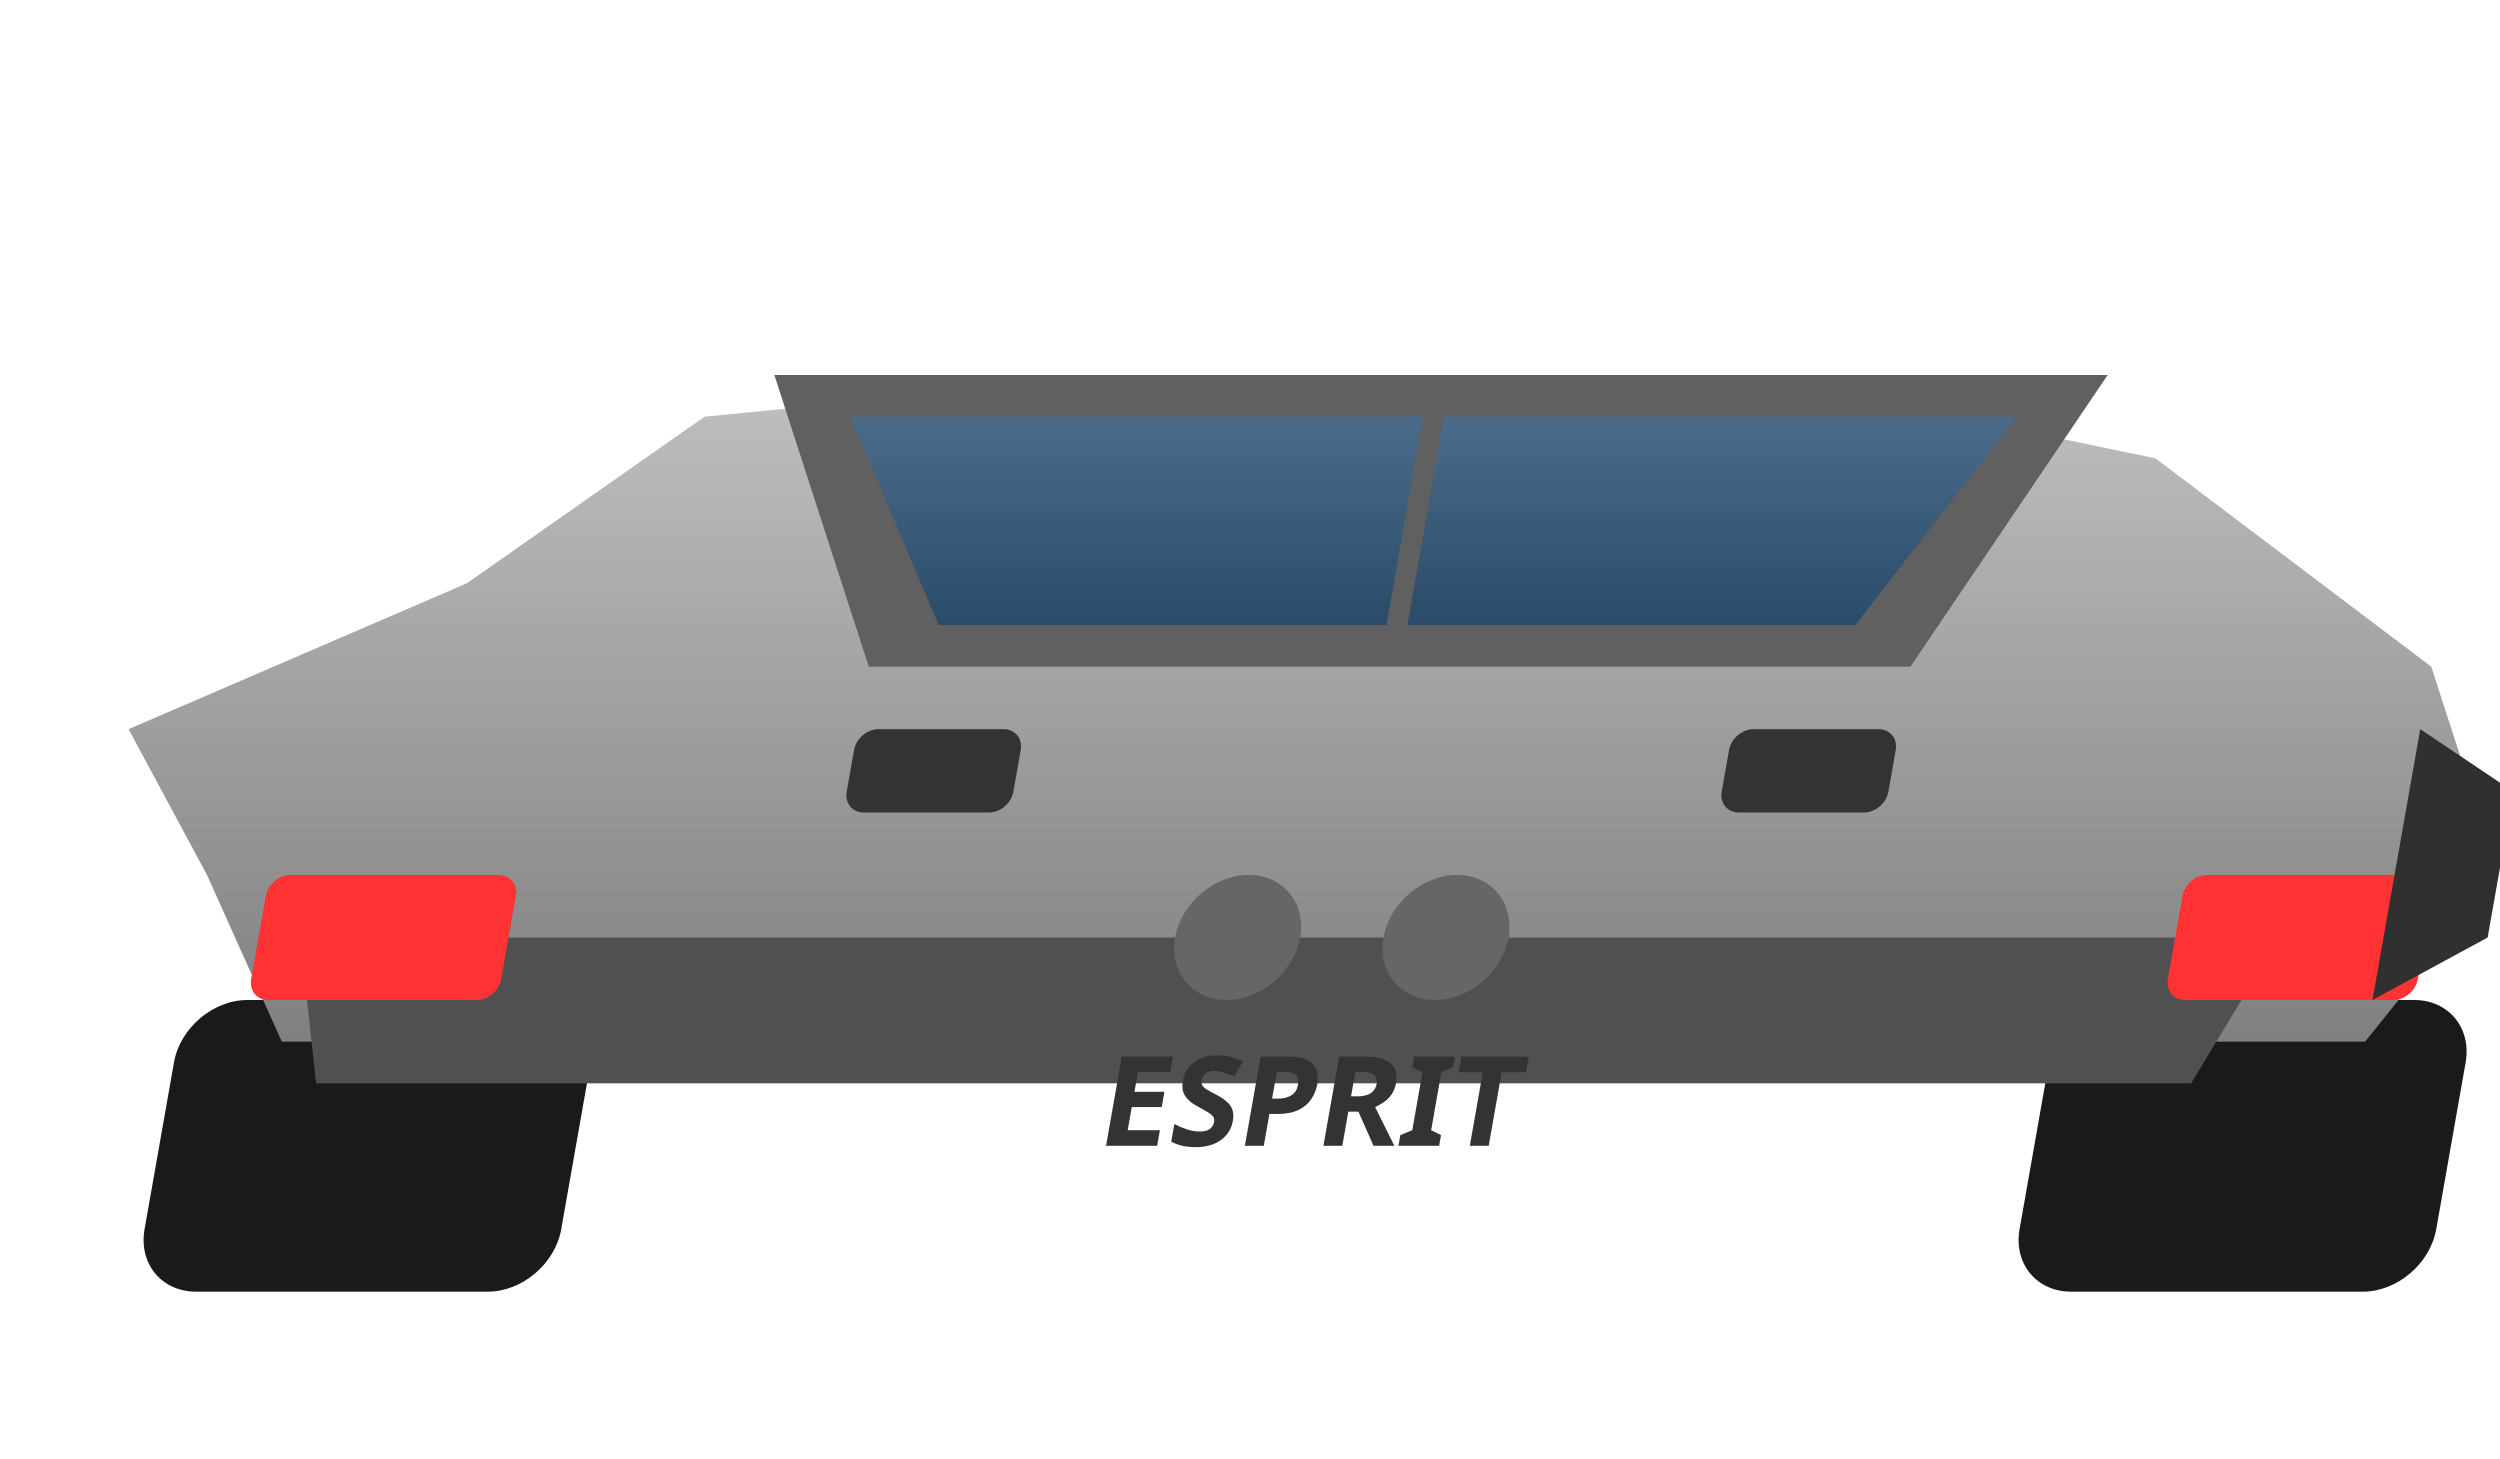
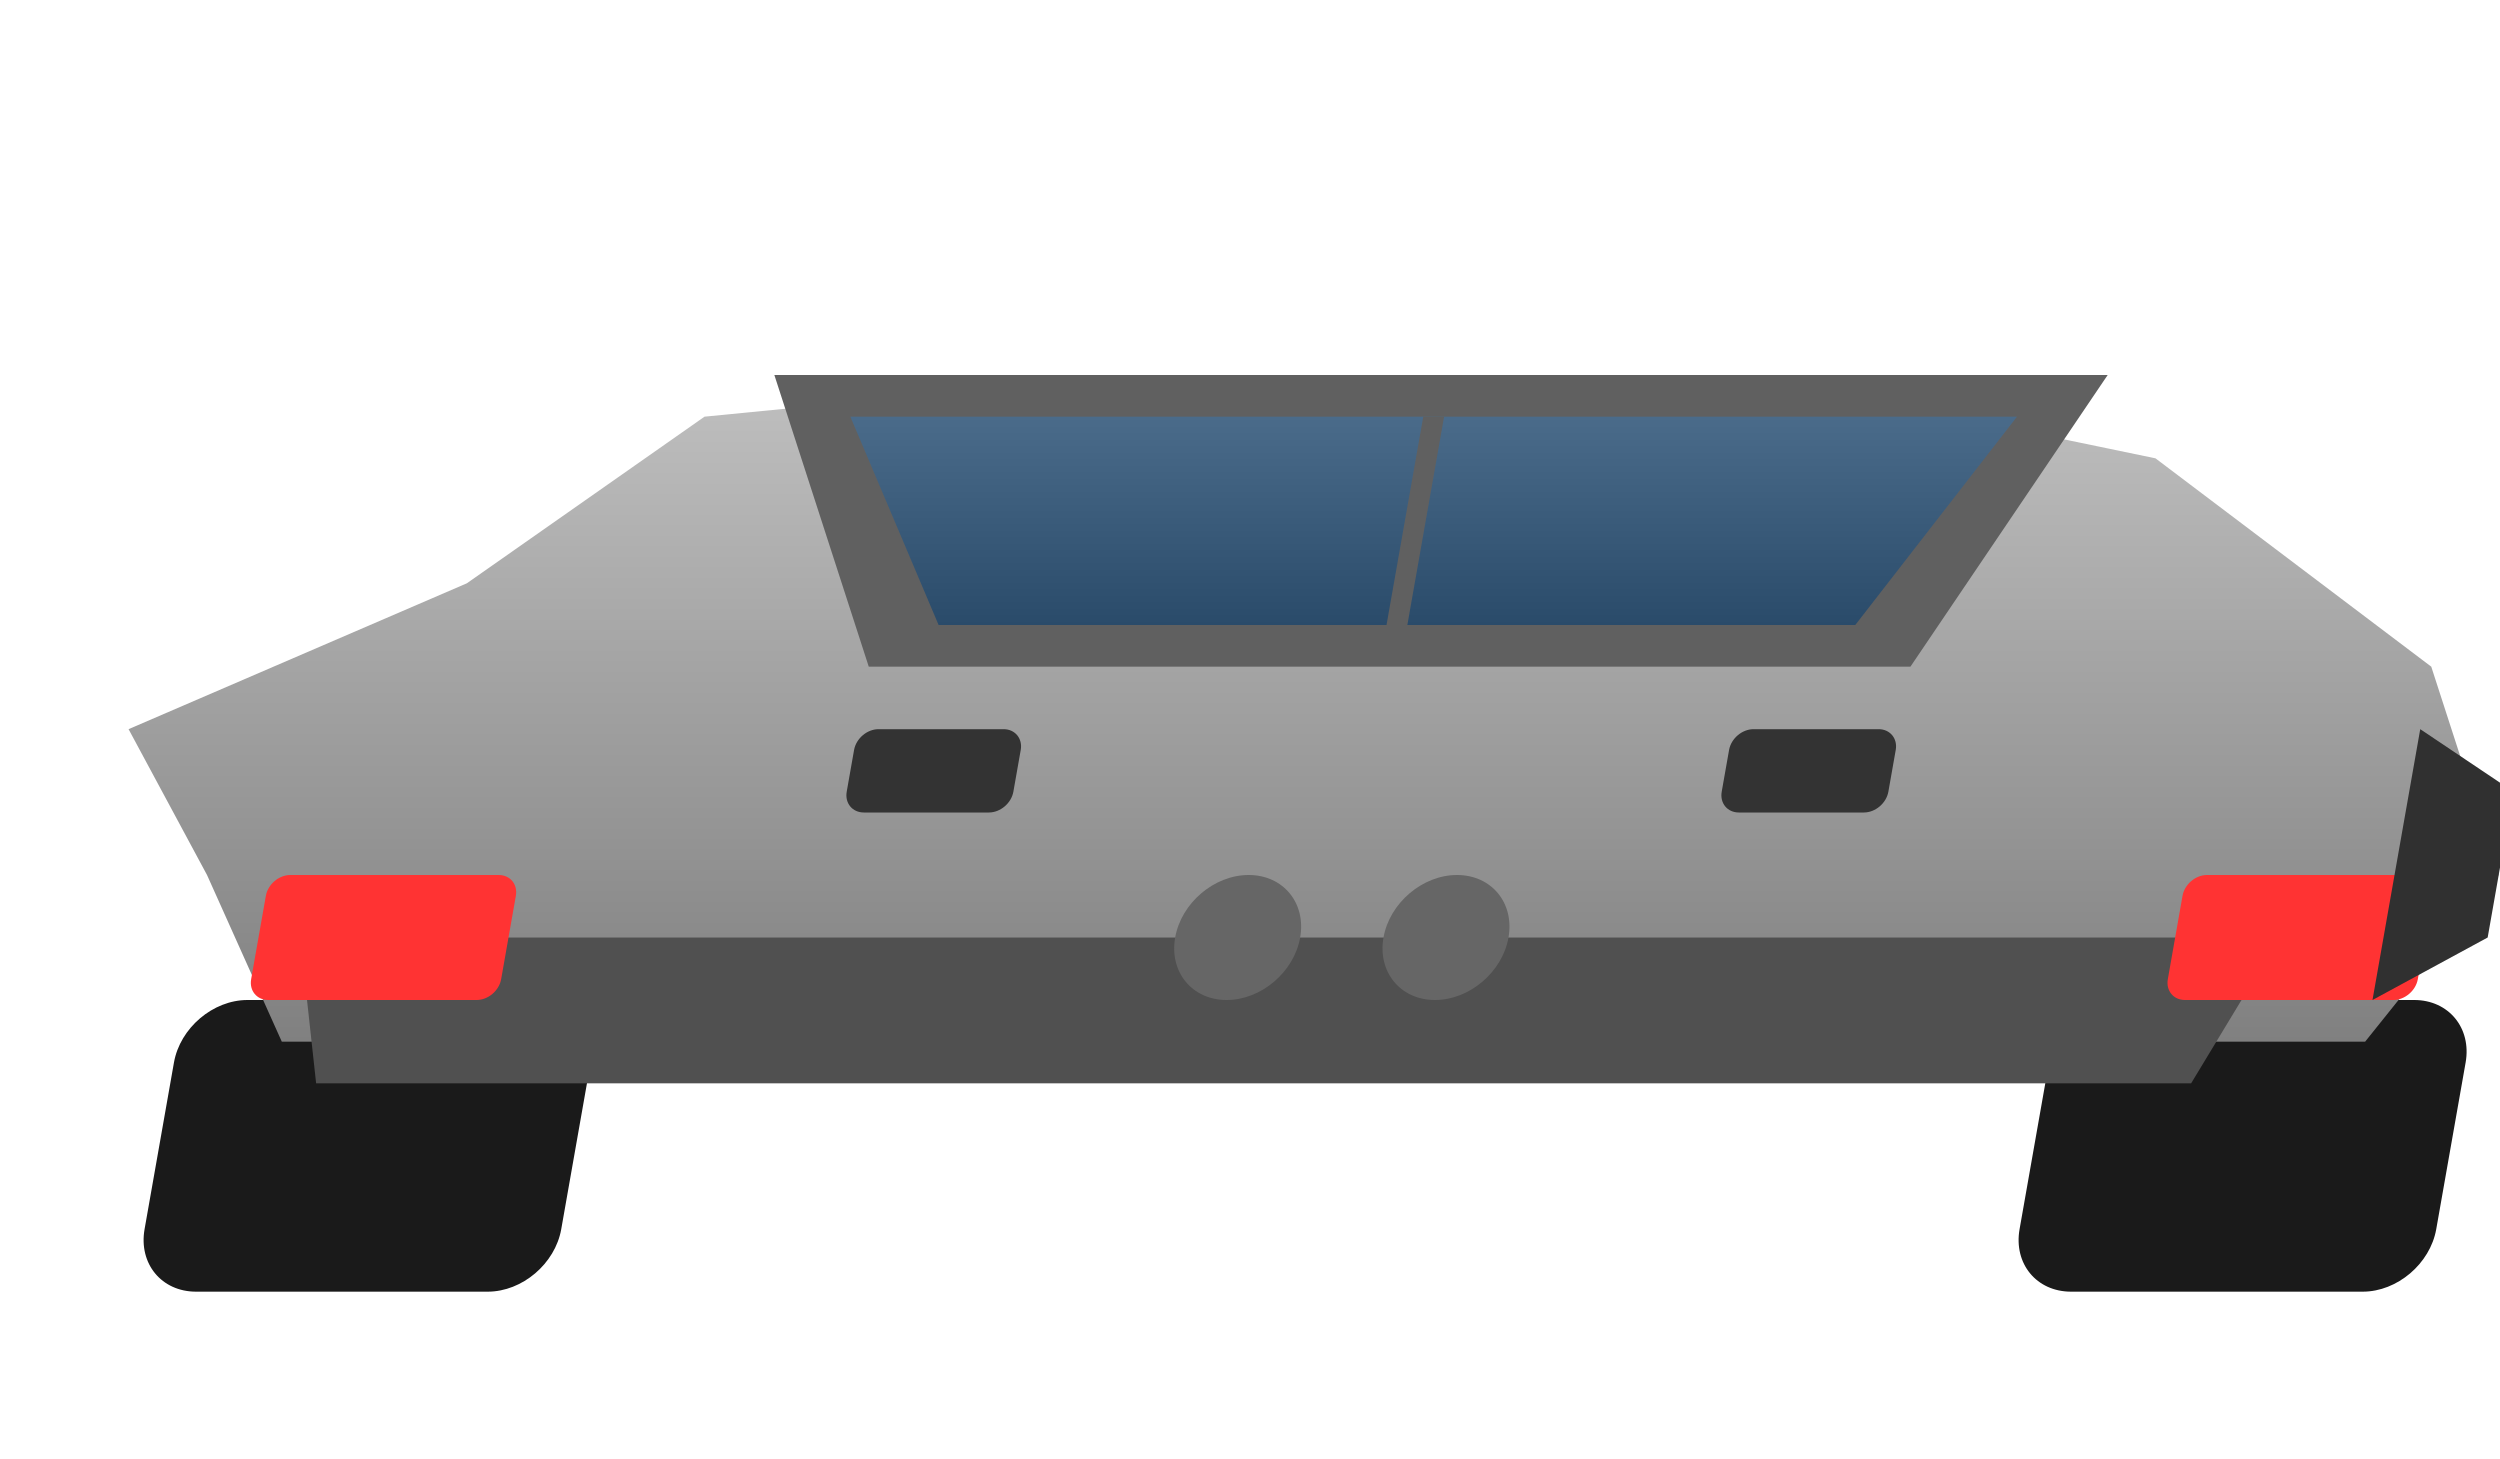
<svg xmlns="http://www.w3.org/2000/svg" viewBox="0 0 120 70">
  <defs>
    <linearGradient id="espritRoadBody" x1="0%" y1="0%" x2="0%" y2="100%">
      <stop offset="0%" style="stop-color:#C0C0C0" />
      <stop offset="50%" style="stop-color:#A0A0A0" />
      <stop offset="100%" style="stop-color:#808080" />
    </linearGradient>
    <linearGradient id="espritRoadWindow" x1="0%" y1="0%" x2="0%" y2="100%">
      <stop offset="0%" style="stop-color:#4A6B8A" />
      <stop offset="100%" style="stop-color:#2A4B6A" />
    </linearGradient>
  </defs>
  <g id="esprit-road-right" transform="translate(60, 70) skewX(-10) translate(-60, -70)">
    <rect x="5" y="48" width="20" height="14" rx="3" fill="#1a1a1a" />
    <rect x="95" y="48" width="20" height="14" rx="3" fill="#1a1a1a" />
    <path d="M0 35 L15 28 L25 20 L45 18 L75 18 L95 22 L110 32 L115 42 L110 50 L10 50 L5 42 Z" fill="url(#espritRoadBody)" />
    <path d="M10 45 L105 45 L102 52 L12 52 Z" fill="#505050" />
    <rect x="8" y="42" width="12" height="6" rx="1" fill="#ff3333" />
    <rect x="100" y="42" width="12" height="6" rx="1" fill="#ff3333" />
    <rect x="35" y="35" width="8" height="4" rx="1" fill="#333" />
    <rect x="77" y="35" width="8" height="4" rx="1" fill="#333" />
    <path d="M28 18 L92 18 L85 32 L35 32 Z" fill="#606060" />
    <path d="M32 20 L88 20 L82 30 L38 30 Z" fill="url(#espritRoadWindow)" />
    <line x1="60" y1="20" x2="60" y2="30" stroke="#606060" stroke-width="1" />
    <circle cx="55" cy="45" r="3" fill="#666" />
    <circle cx="65" cy="45" r="3" fill="#666" />
    <path d="M110 35 L115 38 L115 45 L110 48 Z" fill="#303030" />
-     <text x="60" y="55" font-family="sans-serif" font-size="6" fill="#333" text-anchor="middle" font-weight="bold">ESPRIT</text>
  </g>
</svg>
